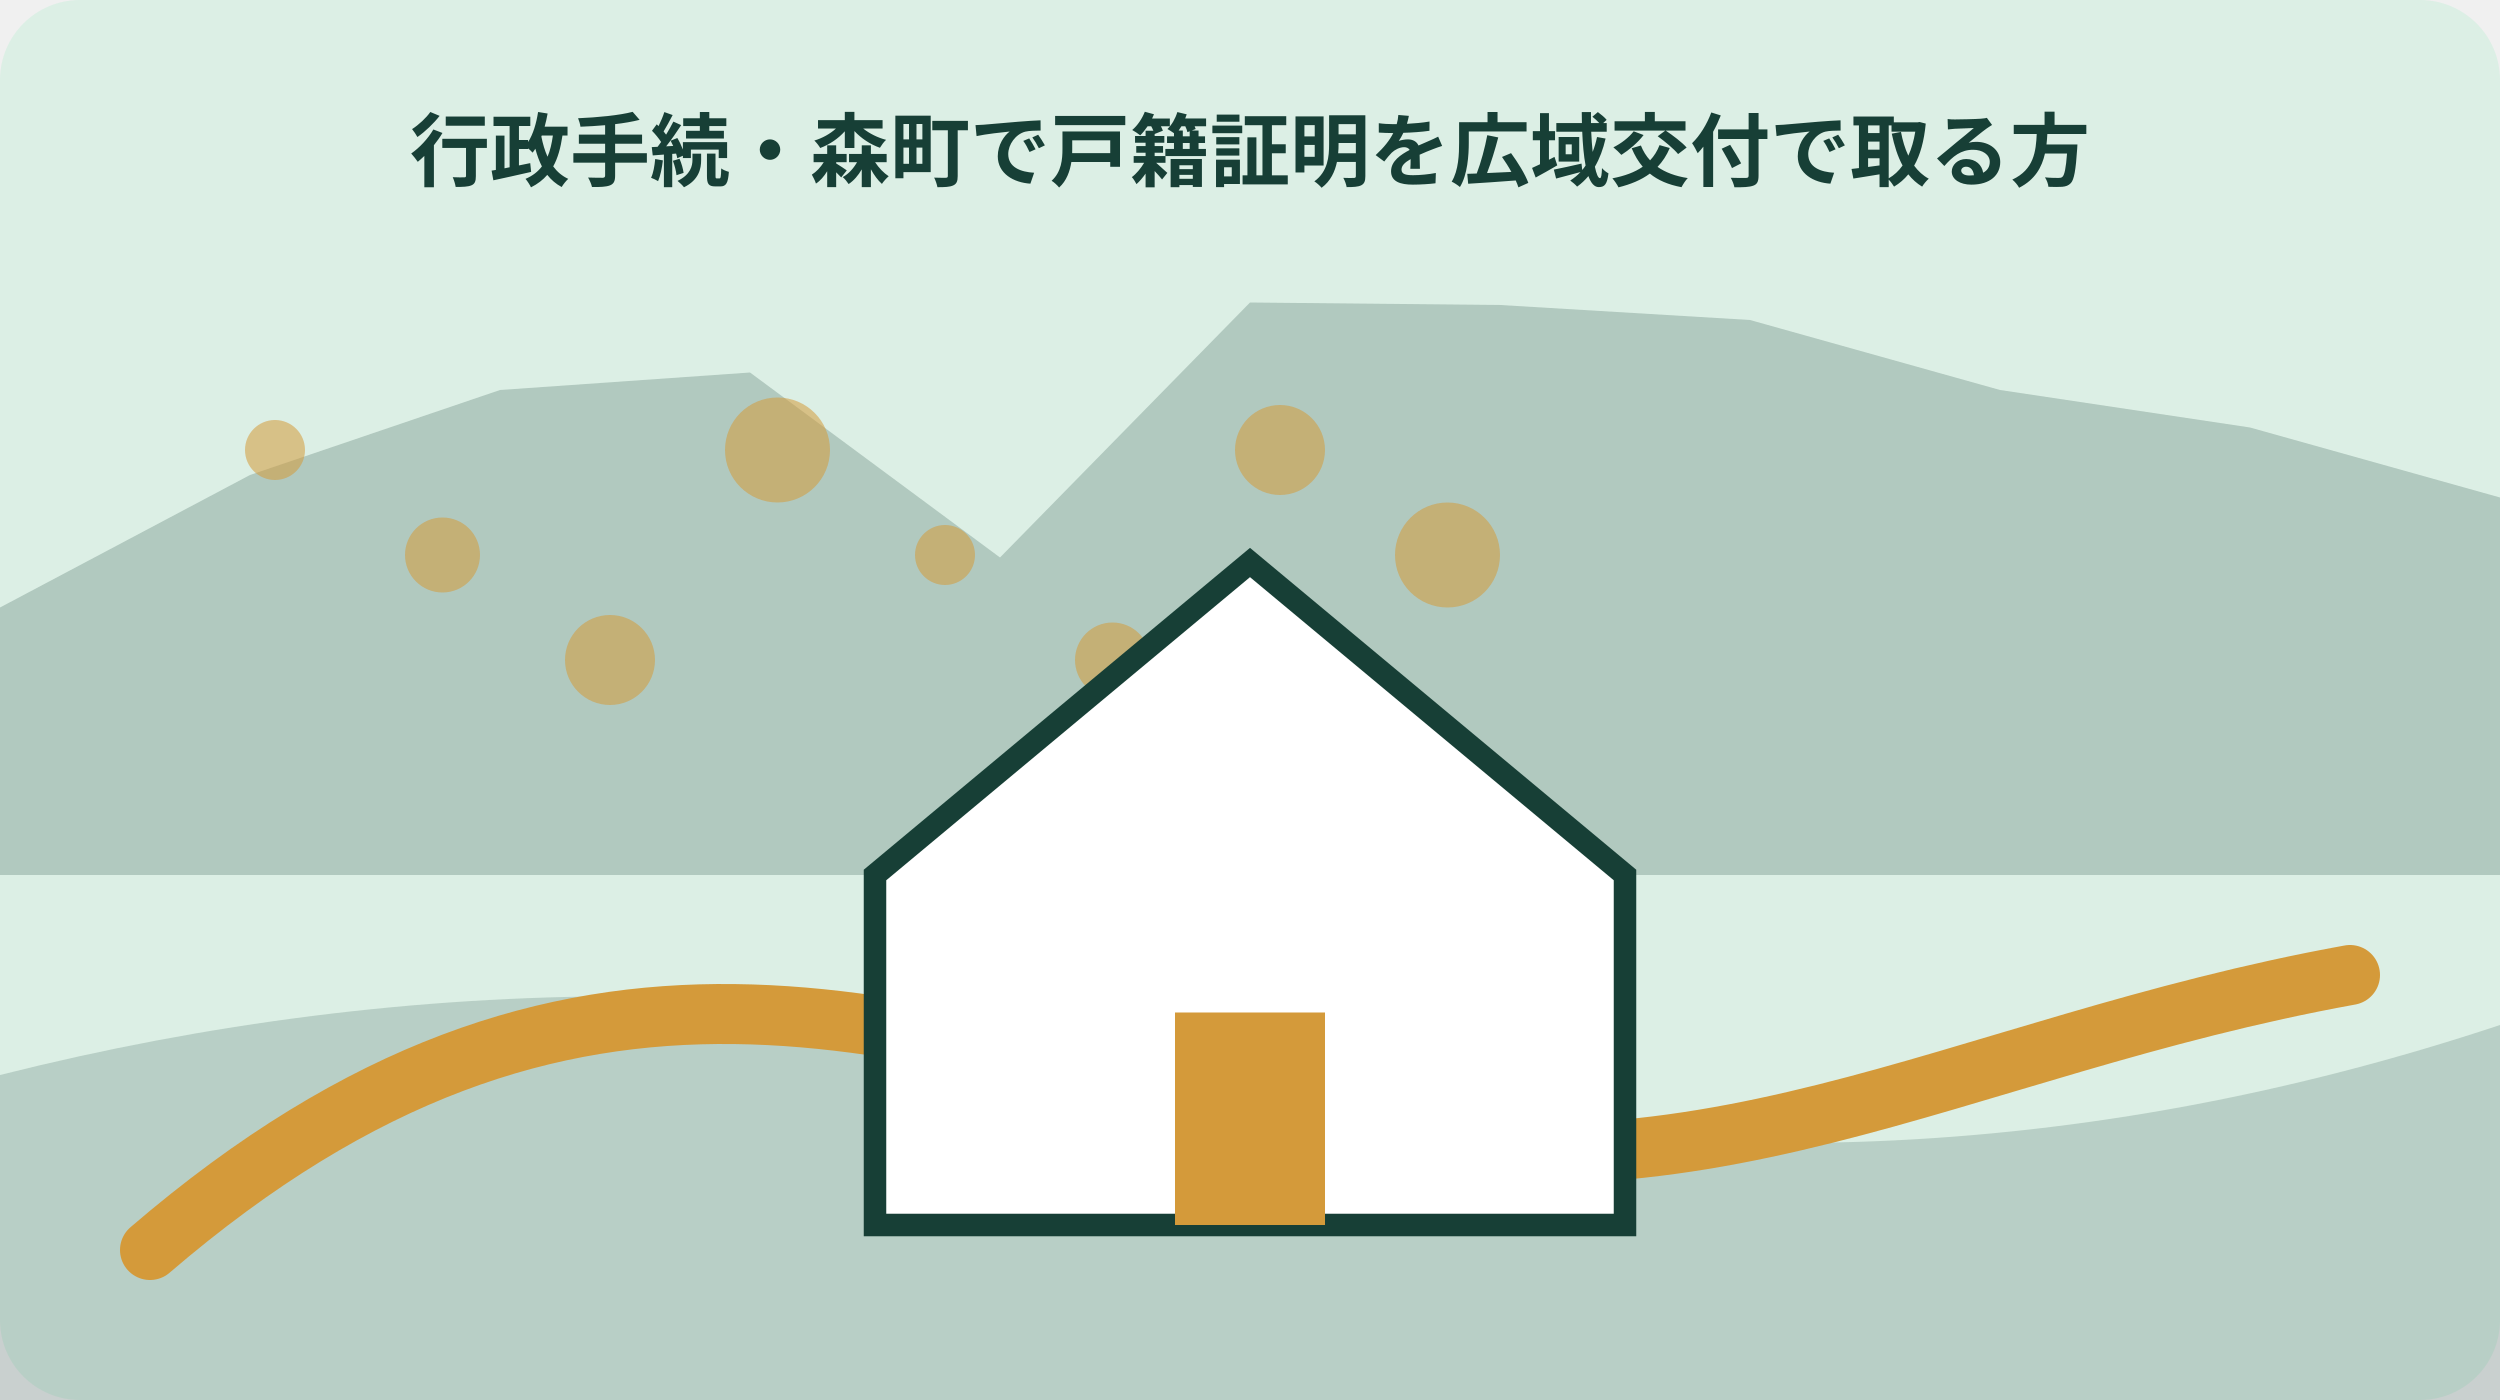
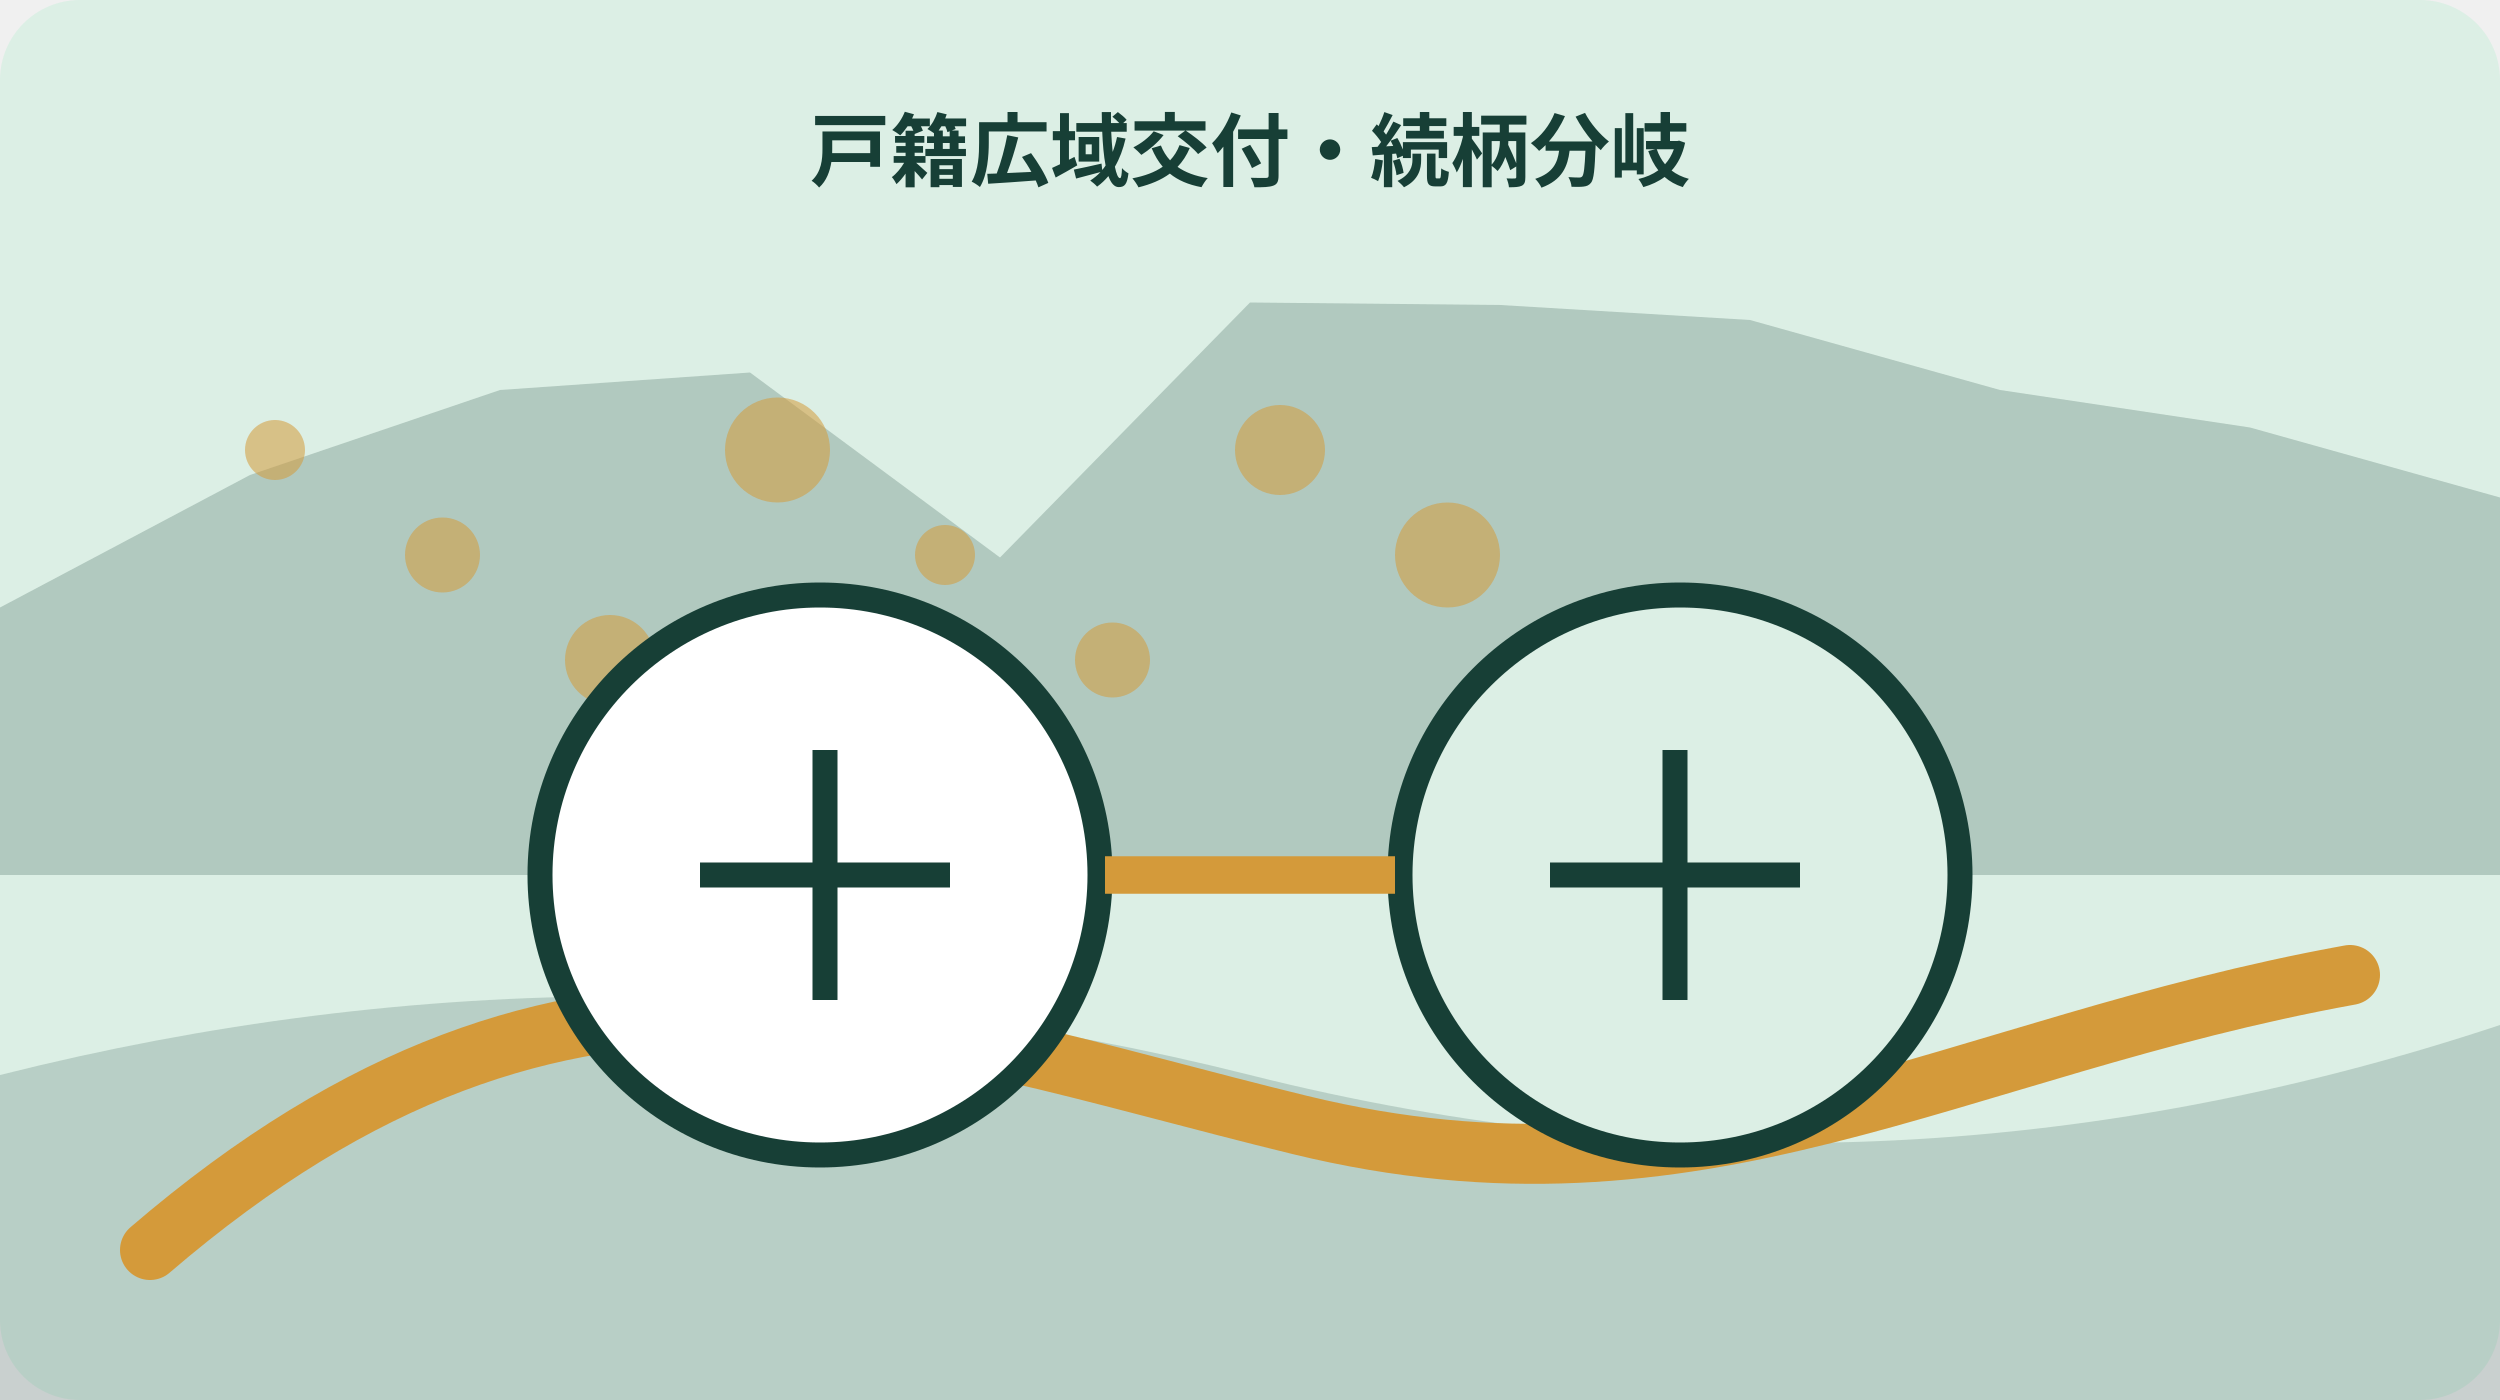
<svg xmlns="http://www.w3.org/2000/svg" width="1000" height="560" viewBox="0 0 1000 560" role="img" aria-labelledby="title desc" data-illustration="mori-editorial" data-topic-id="5" data-scene-index="2">
  <rect width="1000" height="560" rx="32" fill="#dcefe5" />
  <polygon points="0,243 100,190 200,156 300,149 400,223 500,121 600,122 700,128 800,156 900,171 1000,199 1000,350 0,350" fill="#173f36" opacity=".22" />
  <path d="M0 430 Q250 367 500 430 T1000 410 V560 H0Z" fill="#173f36" opacity=".18" />
  <path d="M60 500 C230 354 360 411 520 450 S780 419 940 390" fill="none" stroke="#d49a3a" stroke-width="24" stroke-linecap="round" />
  <circle cx="110" cy="180" r="12" fill="#d49a3a" opacity=".55" />
  <circle cx="177" cy="222" r="15" fill="#d49a3a" opacity=".55" />
  <circle cx="244" cy="264" r="18" fill="#d49a3a" opacity=".55" />
  <circle cx="311" cy="180" r="21" fill="#d49a3a" opacity=".55" />
  <circle cx="378" cy="222" r="12" fill="#d49a3a" opacity=".55" />
  <circle cx="445" cy="264" r="15" fill="#d49a3a" opacity=".55" />
  <circle cx="512" cy="180" r="18" fill="#d49a3a" opacity=".55" />
  <circle cx="579" cy="222" r="21" fill="#d49a3a" opacity=".55" />
-   <g data-scene="home">
-     <path d="M350 350 500 225l150 125v140H350Z" fill="#fff" stroke="#173f36" stroke-width="9" />
-     <rect x="470" y="405" width="60" height="85" fill="#d49a3a" />
+   <g data-scene="family-register-relationship-gate">
+     <circle cx="328" cy="350" r="112" fill="#fff" stroke="#173f36" stroke-width="10" />
+     <circle cx="672" cy="350" r="112" fill="#dcefe5" stroke="#173f36" stroke-width="10" />
+     <path d="M442 350h116" stroke="#d49a3a" stroke-width="15" />
+     <path d="M280 350h100M330 300v100M620 350h100M670 300v100" stroke="#173f36" stroke-width="10" />
  </g>
-   <text x="500" y="72" text-anchor="middle" font-family="sans-serif" font-size="32" font-weight="700" fill="#173f36">行政手続・森町で戸籍証明を広域交付で取る方</text>
+   <text x="500" y="72" text-anchor="middle" font-family="sans-serif" font-size="32" font-weight="700" fill="#173f36">戸籍広域交付・続柄分岐</text>
</svg>
